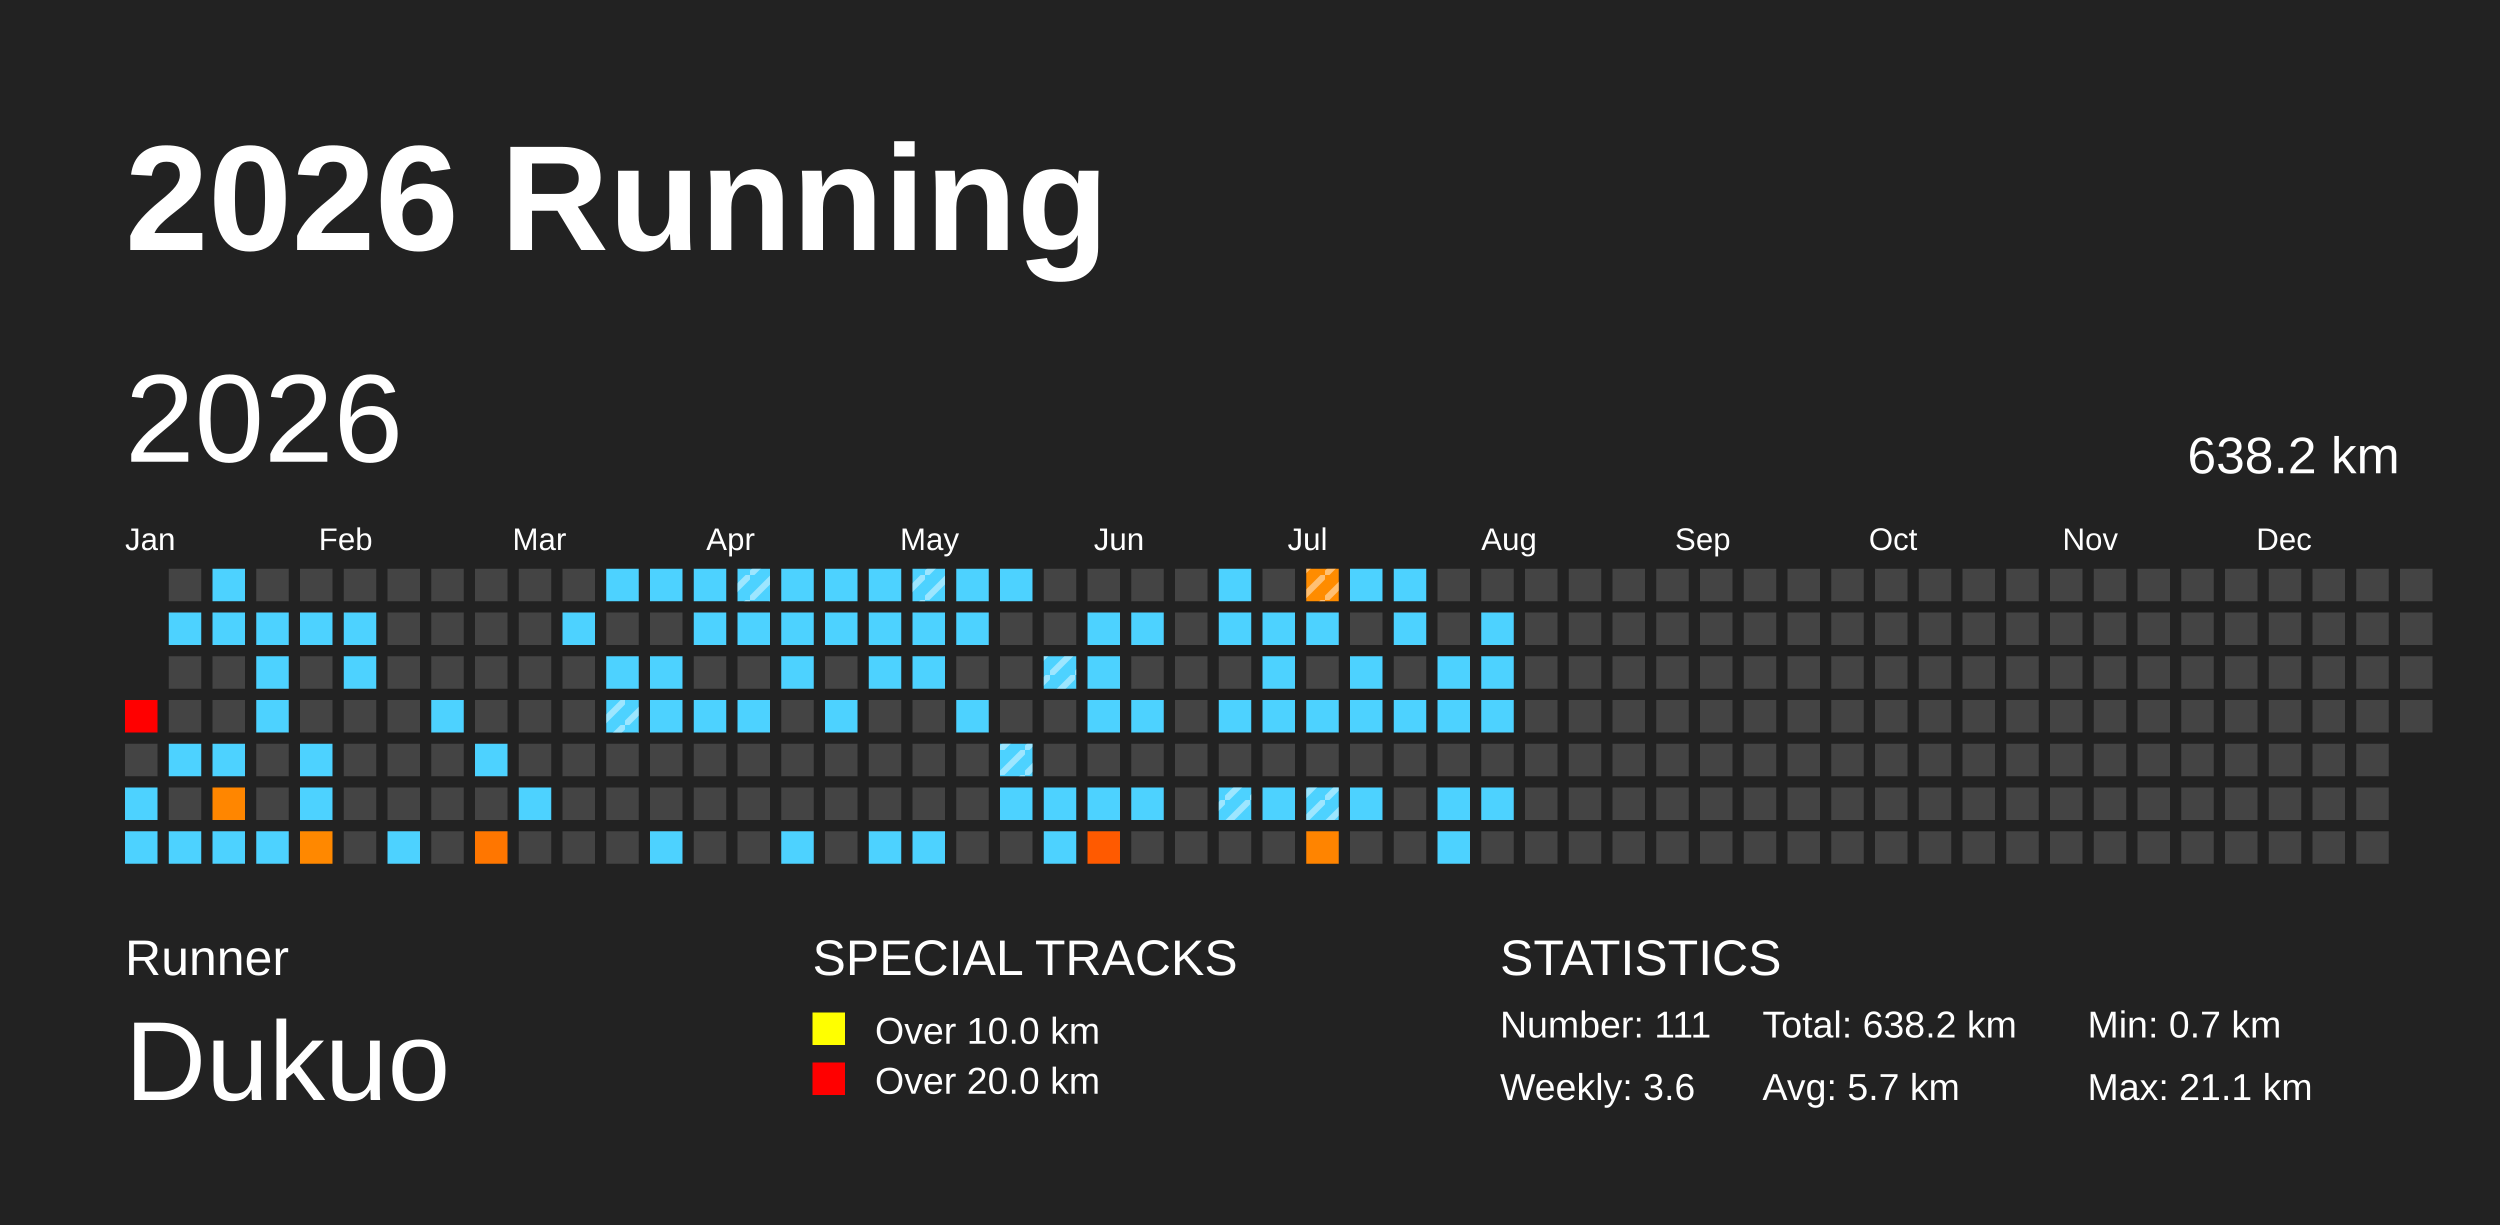
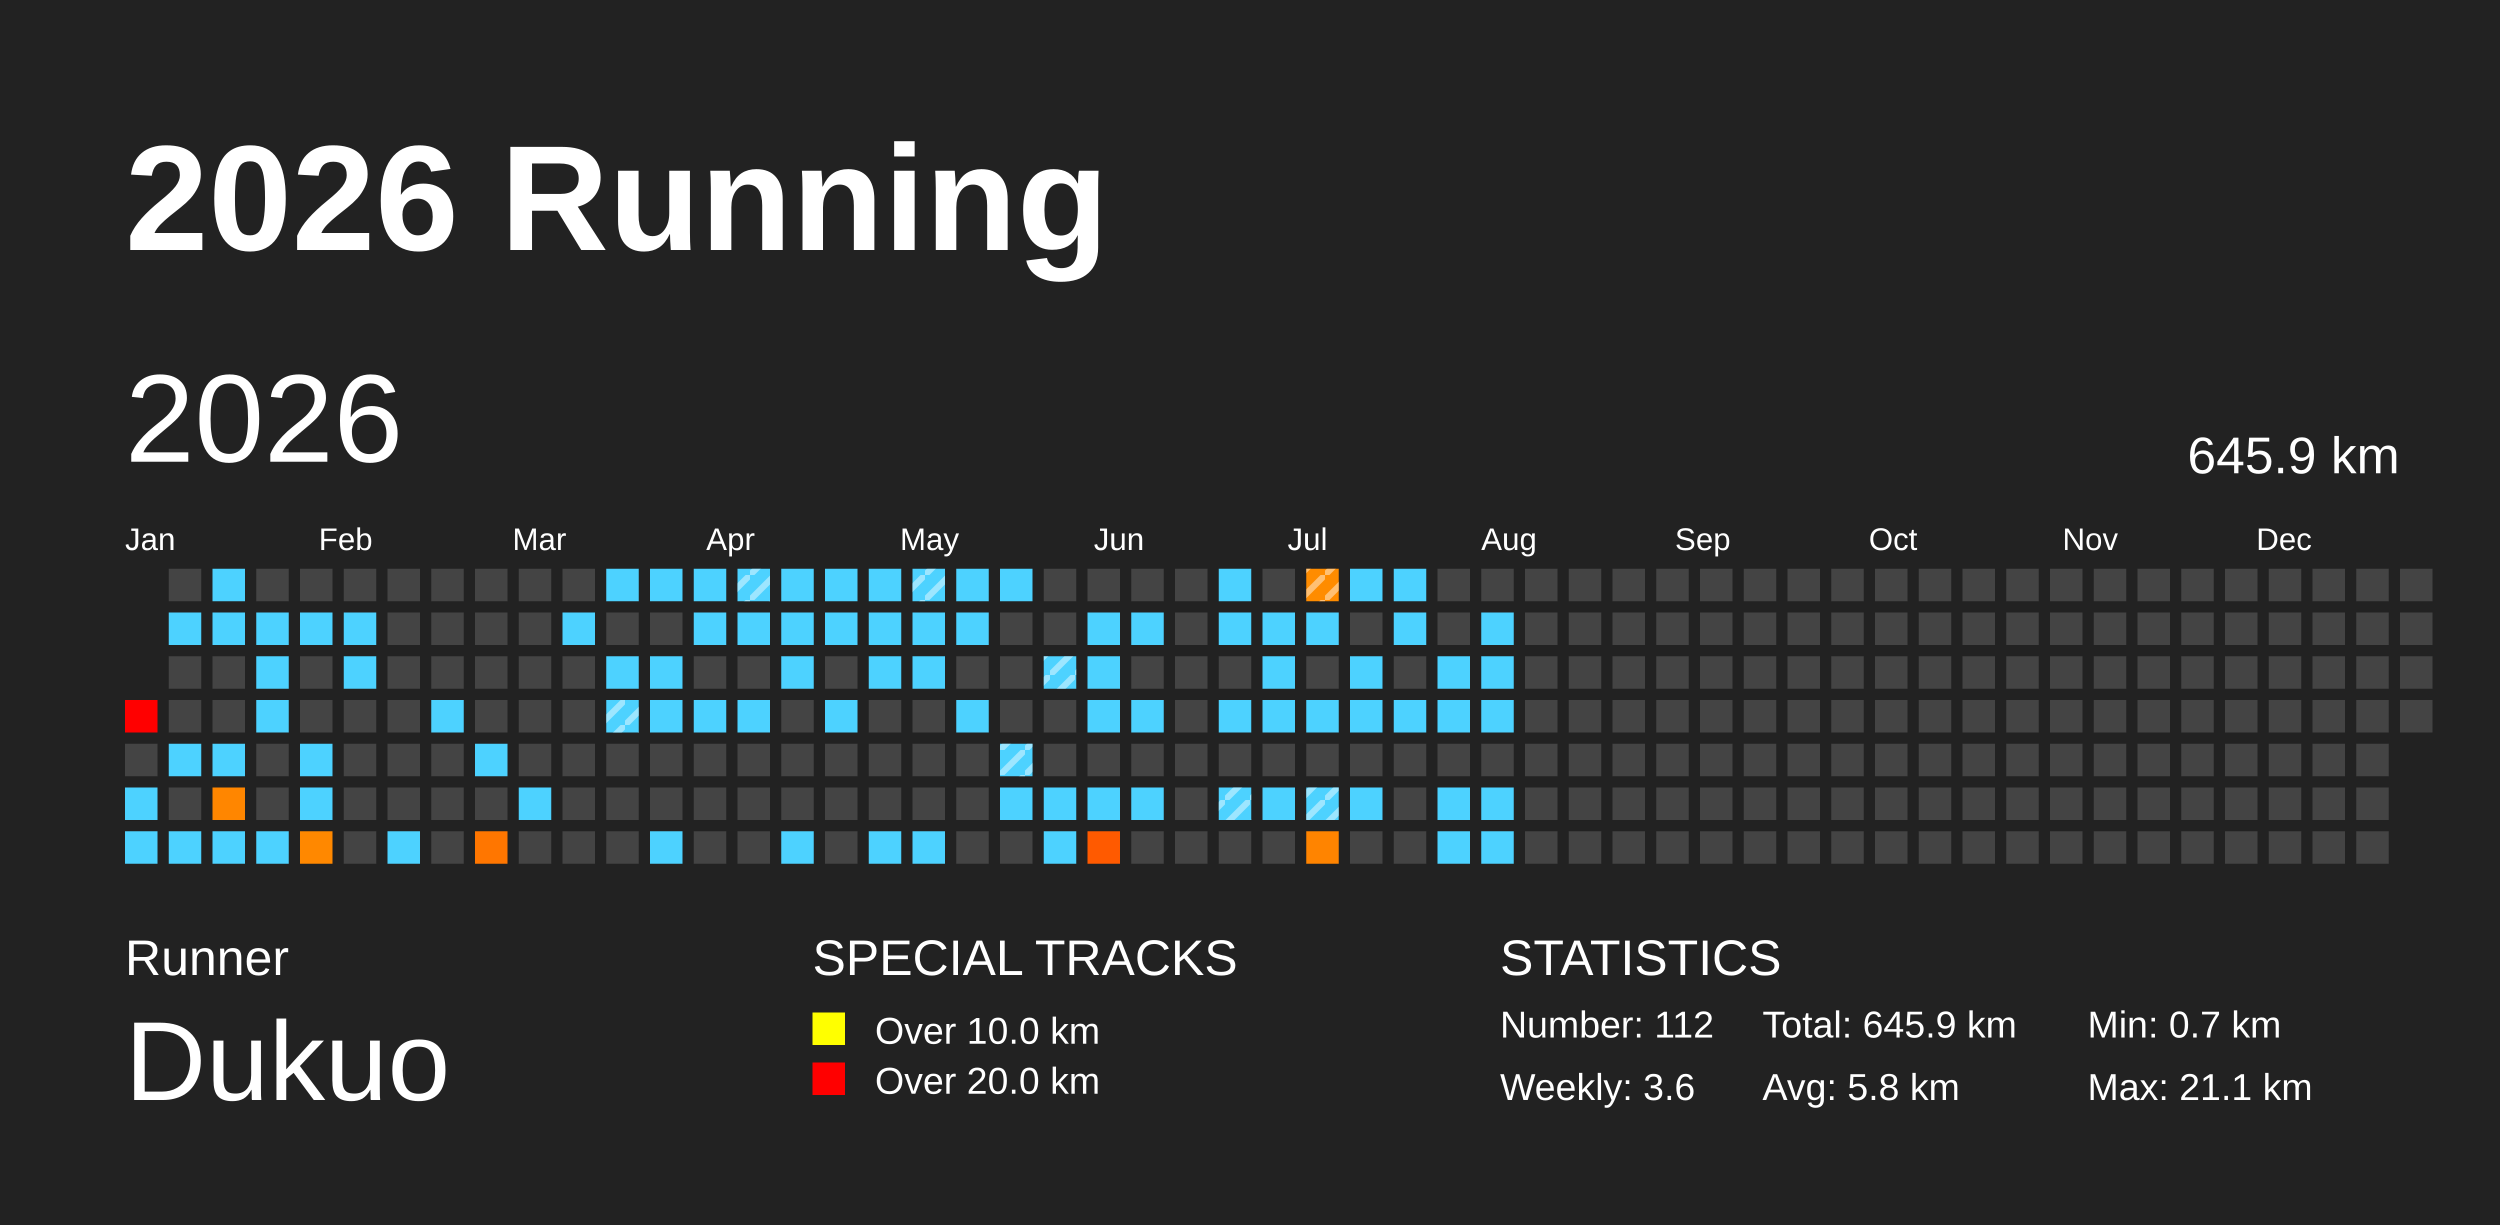
<svg xmlns="http://www.w3.org/2000/svg" baseProfile="full" height="98mm" version="1.1" viewBox="0,0,200,98" width="200mm">
  <defs>
    <pattern height="2" id="indoor-stripe" patternUnits="userSpaceOnUse" width="2">
      <line stroke="white" stroke-opacity="0.45" stroke-width="0.5" x1="0" x2="2" y1="2" y2="0" />
    </pattern>
  </defs>
  <rect fill="#222222" height="98" width="200" x="0" y="0" />
  <text fill="#FFFFFF" style="font-size:12px; font-family:Arial; font-weight:bold;" x="10" y="20">2026 Running</text>
  <text fill="#FFFFFF" style="font-size:4px; font-family:Arial" x="10" y="78">Runner</text>
  <text fill="#FFFFFF" style="font-size:9px; font-family:Arial" x="10" y="88">Dukuo</text>
  <text fill="#FFFFFF" style="font-size:4px; font-family:Arial" x="65" y="78">SPECIAL TRACKS</text>
  <rect fill="yellow" height="2.6" width="2.6" x="65" y="81" />
  <text fill="#FFFFFF" style="font-size:3px; font-family:Arial" x="70" y="83.5">Over 10.0 km</text>
  <rect fill="red" height="2.6" width="2.6" x="65" y="85" />
  <text fill="#FFFFFF" style="font-size:3px; font-family:Arial" x="70" y="87.5">Over 20.0 km</text>
  <text fill="#FFFFFF" style="font-size:4px; font-family:Arial" x="120" y="78">STATISTICS</text>
-   <text fill="#FFFFFF" style="font-size:3px; font-family:Arial" x="120" y="83">Number: 111</text>
+   <text fill="#FFFFFF" style="font-size:3px; font-family:Arial" x="120" y="83">Number: 112</text>
  <text fill="#FFFFFF" style="font-size:3px; font-family:Arial" x="120" y="88">Weekly: 3.6</text>
-   <text fill="#FFFFFF" style="font-size:3px; font-family:Arial" x="141" y="83">Total: 638.2 km</text>
-   <text fill="#FFFFFF" style="font-size:3px; font-family:Arial" x="141" y="88">Avg: 5.7 km</text>
+   <text fill="#FFFFFF" style="font-size:3px; font-family:Arial" x="141" y="83">Total: 645.9 km</text>
+   <text fill="#FFFFFF" style="font-size:3px; font-family:Arial" x="141" y="88">Avg: 5.8 km</text>
  <text fill="#FFFFFF" style="font-size:3px; font-family:Arial" x="167" y="83">Min: 0.7 km</text>
  <text fill="#FFFFFF" style="font-size:3px; font-family:Arial" x="167" y="88">Max: 21.1 km</text>
  <text dominant-baseline="hanging" fill="#FFFFFF" style="font-size:10.0px; font-family:Arial;" x="10" y="30">2026</text>
-   <text dominant-baseline="hanging" fill="#FFFFFF" style="font-size:4.125px; font-family:Arial;" x="175" y="35">638.2 km</text>
+   <text dominant-baseline="hanging" fill="#FFFFFF" style="font-size:4.125px; font-family:Arial;" x="175" y="35">645.9 km</text>
  <text fill="#FFFFFF" style="font-size:2.5px; font-family:Arial" x="10.0" y="44">Jan</text>
  <text fill="#FFFFFF" style="font-size:2.5px; font-family:Arial" x="25.5" y="44">Feb</text>
  <text fill="#FFFFFF" style="font-size:2.5px; font-family:Arial" x="41.0" y="44">Mar</text>
  <text fill="#FFFFFF" style="font-size:2.5px; font-family:Arial" x="56.5" y="44">Apr</text>
  <text fill="#FFFFFF" style="font-size:2.5px; font-family:Arial" x="72.0" y="44">May</text>
  <text fill="#FFFFFF" style="font-size:2.5px; font-family:Arial" x="87.5" y="44">Jun</text>
  <text fill="#FFFFFF" style="font-size:2.5px; font-family:Arial" x="103.0" y="44">Jul</text>
  <text fill="#FFFFFF" style="font-size:2.5px; font-family:Arial" x="118.5" y="44">Aug</text>
  <text fill="#FFFFFF" style="font-size:2.5px; font-family:Arial" x="134.0" y="44">Sep</text>
  <text fill="#FFFFFF" style="font-size:2.5px; font-family:Arial" x="149.5" y="44">Oct</text>
  <text fill="#FFFFFF" style="font-size:2.5px; font-family:Arial" x="165.0" y="44">Nov</text>
  <text fill="#FFFFFF" style="font-size:2.5px; font-family:Arial" x="180.5" y="44">Dec</text>
  <rect fill="red" height="2.6" width="2.6" x="10.0" y="56.0" />
  <rect fill="#444444" height="2.6" width="2.6" x="10.0" y="59.5" />
  <rect fill="#4dd2ff" height="2.6" width="2.6" x="10.0" y="63.0" />
  <rect fill="#4dd2ff" height="2.6" width="2.6" x="10.0" y="66.5" />
  <rect fill="#444444" height="2.6" width="2.6" x="13.5" y="45.5" />
  <rect fill="#4dd2ff" height="2.6" width="2.6" x="13.5" y="49.0" />
  <rect fill="#444444" height="2.6" width="2.6" x="13.5" y="52.5" />
  <rect fill="#444444" height="2.6" width="2.6" x="13.5" y="56.0" />
  <rect fill="#4dd2ff" height="2.6" width="2.6" x="13.5" y="59.5" />
  <rect fill="#444444" height="2.6" width="2.6" x="13.5" y="63.0" />
  <rect fill="#4dd2ff" height="2.6" width="2.6" x="13.5" y="66.5" />
  <rect fill="#4dd2ff" height="2.6" width="2.6" x="17.0" y="45.5" />
  <rect fill="#4dd2ff" height="2.6" width="2.6" x="17.0" y="49.0" />
  <rect fill="#444444" height="2.6" width="2.6" x="17.0" y="52.5" />
  <rect fill="#444444" height="2.6" width="2.6" x="17.0" y="56.0" />
  <rect fill="#4dd2ff" height="2.6" width="2.6" x="17.0" y="59.5" />
  <rect fill="#ff8600" height="2.6" width="2.6" x="17.0" y="63.0" />
  <rect fill="#4dd2ff" height="2.6" width="2.6" x="17.0" y="66.5" />
  <rect fill="#444444" height="2.6" width="2.6" x="20.5" y="45.5" />
  <rect fill="#4dd2ff" height="2.6" width="2.6" x="20.5" y="49.0" />
  <rect fill="#4dd2ff" height="2.6" width="2.6" x="20.5" y="52.5" />
  <rect fill="#4dd2ff" height="2.6" width="2.6" x="20.5" y="56.0" />
  <rect fill="#444444" height="2.6" width="2.6" x="20.5" y="59.5" />
  <rect fill="#444444" height="2.6" width="2.6" x="20.5" y="63.0" />
  <rect fill="#4dd2ff" height="2.6" width="2.6" x="20.5" y="66.5" />
  <rect fill="#444444" height="2.6" width="2.6" x="24.0" y="45.5" />
  <rect fill="#4dd2ff" height="2.6" width="2.6" x="24.0" y="49.0" />
  <rect fill="#444444" height="2.6" width="2.6" x="24.0" y="52.5" />
  <rect fill="#444444" height="2.6" width="2.6" x="24.0" y="56.0" />
  <rect fill="#4dd2ff" height="2.6" width="2.6" x="24.0" y="59.5" />
  <rect fill="#4dd2ff" height="2.6" width="2.6" x="24.0" y="63.0" />
  <rect fill="#ff8800" height="2.6" width="2.6" x="24.0" y="66.5" />
  <rect fill="#444444" height="2.6" width="2.6" x="27.5" y="45.5" />
  <rect fill="#4dd2ff" height="2.6" width="2.6" x="27.5" y="49.0" />
  <rect fill="#4dd2ff" height="2.6" width="2.6" x="27.5" y="52.5" />
  <rect fill="#444444" height="2.6" width="2.6" x="27.5" y="56.0" />
  <rect fill="#444444" height="2.6" width="2.6" x="27.5" y="59.5" />
  <rect fill="#444444" height="2.6" width="2.6" x="27.5" y="63.0" />
  <rect fill="#444444" height="2.6" width="2.6" x="27.5" y="66.5" />
  <rect fill="#444444" height="2.6" width="2.6" x="31.0" y="45.5" />
  <rect fill="#444444" height="2.6" width="2.6" x="31.0" y="49.0" />
  <rect fill="#444444" height="2.6" width="2.6" x="31.0" y="52.5" />
  <rect fill="#444444" height="2.6" width="2.6" x="31.0" y="56.0" />
  <rect fill="#444444" height="2.6" width="2.6" x="31.0" y="59.5" />
  <rect fill="#444444" height="2.6" width="2.6" x="31.0" y="63.0" />
  <rect fill="#4dd2ff" height="2.6" width="2.6" x="31.0" y="66.5" />
  <rect fill="#444444" height="2.6" width="2.6" x="34.5" y="45.5" />
  <rect fill="#444444" height="2.6" width="2.6" x="34.5" y="49.0" />
  <rect fill="#444444" height="2.6" width="2.6" x="34.5" y="52.5" />
  <rect fill="#4dd2ff" height="2.6" width="2.6" x="34.5" y="56.0" />
  <rect fill="#444444" height="2.6" width="2.6" x="34.5" y="59.5" />
  <rect fill="#444444" height="2.6" width="2.6" x="34.5" y="63.0" />
  <rect fill="#444444" height="2.6" width="2.6" x="34.5" y="66.5" />
  <rect fill="#444444" height="2.6" width="2.6" x="38.0" y="45.5" />
  <rect fill="#444444" height="2.6" width="2.6" x="38.0" y="49.0" />
  <rect fill="#444444" height="2.6" width="2.6" x="38.0" y="52.5" />
  <rect fill="#444444" height="2.6" width="2.6" x="38.0" y="56.0" />
  <rect fill="#4dd2ff" height="2.6" width="2.6" x="38.0" y="59.5" />
  <rect fill="#444444" height="2.6" width="2.6" x="38.0" y="63.0" />
  <rect fill="#ff7600" height="2.6" width="2.6" x="38.0" y="66.5" />
  <rect fill="#444444" height="2.6" width="2.6" x="41.5" y="45.5" />
  <rect fill="#444444" height="2.6" width="2.6" x="41.5" y="49.0" />
  <rect fill="#444444" height="2.6" width="2.6" x="41.5" y="52.5" />
  <rect fill="#444444" height="2.6" width="2.6" x="41.5" y="56.0" />
  <rect fill="#444444" height="2.6" width="2.6" x="41.5" y="59.5" />
  <rect fill="#4dd2ff" height="2.6" width="2.6" x="41.5" y="63.0" />
  <rect fill="#444444" height="2.6" width="2.6" x="41.5" y="66.5" />
  <rect fill="#444444" height="2.6" width="2.6" x="45.0" y="45.5" />
  <rect fill="#4dd2ff" height="2.6" width="2.6" x="45.0" y="49.0" />
  <rect fill="#444444" height="2.6" width="2.6" x="45.0" y="52.5" />
  <rect fill="#444444" height="2.6" width="2.6" x="45.0" y="56.0" />
  <rect fill="#444444" height="2.6" width="2.6" x="45.0" y="59.5" />
  <rect fill="#444444" height="2.6" width="2.6" x="45.0" y="63.0" />
  <rect fill="#444444" height="2.6" width="2.6" x="45.0" y="66.5" />
  <rect fill="#4dd2ff" height="2.6" width="2.6" x="48.5" y="45.5" />
  <rect fill="#444444" height="2.6" width="2.6" x="48.5" y="49.0" />
  <rect fill="#4dd2ff" height="2.6" width="2.6" x="48.5" y="52.5" />
  <rect fill="#4dd2ff" height="2.6" width="2.6" x="48.5" y="56.0" />
  <rect fill="url(#indoor-stripe)" height="2.6" style="pointer-events: none;" width="2.6" x="48.5" y="56.0" />
  <rect fill="#444444" height="2.6" width="2.6" x="48.5" y="59.5" />
  <rect fill="#444444" height="2.6" width="2.6" x="48.5" y="63.0" />
  <rect fill="#444444" height="2.6" width="2.6" x="48.5" y="66.5" />
  <rect fill="#4dd2ff" height="2.6" width="2.6" x="52.0" y="45.5" />
  <rect fill="#444444" height="2.6" width="2.6" x="52.0" y="49.0" />
  <rect fill="#4dd2ff" height="2.6" width="2.6" x="52.0" y="52.5" />
  <rect fill="#4dd2ff" height="2.6" width="2.6" x="52.0" y="56.0" />
  <rect fill="#444444" height="2.6" width="2.6" x="52.0" y="59.5" />
  <rect fill="#444444" height="2.6" width="2.6" x="52.0" y="63.0" />
  <rect fill="#4dd2ff" height="2.6" width="2.6" x="52.0" y="66.5" />
  <rect fill="#4dd2ff" height="2.6" width="2.6" x="55.5" y="45.5" />
  <rect fill="#4dd2ff" height="2.6" width="2.6" x="55.5" y="49.0" />
  <rect fill="#444444" height="2.6" width="2.6" x="55.5" y="52.5" />
  <rect fill="#4dd2ff" height="2.6" width="2.6" x="55.5" y="56.0" />
  <rect fill="#444444" height="2.6" width="2.6" x="55.5" y="59.5" />
  <rect fill="#444444" height="2.6" width="2.6" x="55.5" y="63.0" />
  <rect fill="#444444" height="2.6" width="2.6" x="55.5" y="66.5" />
  <rect fill="#4dd2ff" height="2.6" width="2.6" x="59.0" y="45.5" />
  <rect fill="url(#indoor-stripe)" height="2.6" style="pointer-events: none;" width="2.6" x="59.0" y="45.5" />
  <rect fill="#4dd2ff" height="2.6" width="2.6" x="59.0" y="49.0" />
  <rect fill="#444444" height="2.6" width="2.6" x="59.0" y="52.5" />
  <rect fill="#4dd2ff" height="2.6" width="2.6" x="59.0" y="56.0" />
  <rect fill="#444444" height="2.6" width="2.6" x="59.0" y="59.5" />
  <rect fill="#444444" height="2.6" width="2.6" x="59.0" y="63.0" />
  <rect fill="#444444" height="2.6" width="2.6" x="59.0" y="66.5" />
  <rect fill="#4dd2ff" height="2.6" width="2.6" x="62.5" y="45.5" />
  <rect fill="#4dd2ff" height="2.6" width="2.6" x="62.5" y="49.0" />
  <rect fill="#4dd2ff" height="2.6" width="2.6" x="62.5" y="52.5" />
  <rect fill="#444444" height="2.6" width="2.6" x="62.5" y="56.0" />
  <rect fill="#444444" height="2.6" width="2.6" x="62.5" y="59.5" />
  <rect fill="#444444" height="2.6" width="2.6" x="62.5" y="63.0" />
  <rect fill="#4dd2ff" height="2.6" width="2.6" x="62.5" y="66.5" />
  <rect fill="#4dd2ff" height="2.6" width="2.6" x="66.0" y="45.5" />
  <rect fill="#4dd2ff" height="2.6" width="2.6" x="66.0" y="49.0" />
  <rect fill="#444444" height="2.6" width="2.6" x="66.0" y="52.5" />
  <rect fill="#4dd2ff" height="2.6" width="2.6" x="66.0" y="56.0" />
  <rect fill="#444444" height="2.6" width="2.6" x="66.0" y="59.5" />
  <rect fill="#444444" height="2.6" width="2.6" x="66.0" y="63.0" />
  <rect fill="#444444" height="2.6" width="2.6" x="66.0" y="66.5" />
  <rect fill="#4dd2ff" height="2.6" width="2.6" x="69.5" y="45.5" />
  <rect fill="#4dd2ff" height="2.6" width="2.6" x="69.5" y="49.0" />
  <rect fill="#4dd2ff" height="2.6" width="2.6" x="69.5" y="52.5" />
  <rect fill="#444444" height="2.6" width="2.6" x="69.5" y="56.0" />
  <rect fill="#444444" height="2.6" width="2.6" x="69.5" y="59.5" />
  <rect fill="#444444" height="2.6" width="2.6" x="69.5" y="63.0" />
  <rect fill="#4dd2ff" height="2.6" width="2.6" x="69.5" y="66.5" />
  <rect fill="#4dd2ff" height="2.6" width="2.6" x="73.0" y="45.5" />
  <rect fill="url(#indoor-stripe)" height="2.6" style="pointer-events: none;" width="2.6" x="73.0" y="45.5" />
  <rect fill="#4dd2ff" height="2.6" width="2.6" x="73.0" y="49.0" />
  <rect fill="#4dd2ff" height="2.6" width="2.6" x="73.0" y="52.5" />
  <rect fill="#444444" height="2.6" width="2.6" x="73.0" y="56.0" />
  <rect fill="#444444" height="2.6" width="2.6" x="73.0" y="59.5" />
  <rect fill="#444444" height="2.6" width="2.6" x="73.0" y="63.0" />
  <rect fill="#4dd2ff" height="2.6" width="2.6" x="73.0" y="66.5" />
  <rect fill="#4dd2ff" height="2.6" width="2.6" x="76.5" y="45.5" />
  <rect fill="#4dd2ff" height="2.6" width="2.6" x="76.5" y="49.0" />
  <rect fill="#444444" height="2.6" width="2.6" x="76.5" y="52.5" />
  <rect fill="#4dd2ff" height="2.6" width="2.6" x="76.5" y="56.0" />
  <rect fill="#444444" height="2.6" width="2.6" x="76.5" y="59.5" />
  <rect fill="#444444" height="2.6" width="2.6" x="76.5" y="63.0" />
  <rect fill="#444444" height="2.6" width="2.6" x="76.5" y="66.5" />
  <rect fill="#4dd2ff" height="2.6" width="2.6" x="80.0" y="45.5" />
  <rect fill="#444444" height="2.6" width="2.6" x="80.0" y="49.0" />
  <rect fill="#444444" height="2.6" width="2.6" x="80.0" y="52.5" />
  <rect fill="#444444" height="2.6" width="2.6" x="80.0" y="56.0" />
  <rect fill="#4dd2ff" height="2.6" width="2.6" x="80.0" y="59.5" />
  <rect fill="url(#indoor-stripe)" height="2.6" style="pointer-events: none;" width="2.6" x="80.0" y="59.5" />
  <rect fill="#4dd2ff" height="2.6" width="2.6" x="80.0" y="63.0" />
  <rect fill="#444444" height="2.6" width="2.6" x="80.0" y="66.5" />
  <rect fill="#444444" height="2.6" width="2.6" x="83.5" y="45.5" />
  <rect fill="#444444" height="2.6" width="2.6" x="83.5" y="49.0" />
  <rect fill="#4dd2ff" height="2.6" width="2.6" x="83.5" y="52.5" />
  <rect fill="url(#indoor-stripe)" height="2.6" style="pointer-events: none;" width="2.6" x="83.5" y="52.5" />
  <rect fill="#444444" height="2.6" width="2.6" x="83.5" y="56.0" />
  <rect fill="#444444" height="2.6" width="2.6" x="83.5" y="59.5" />
  <rect fill="#4dd2ff" height="2.6" width="2.6" x="83.5" y="63.0" />
  <rect fill="#4dd2ff" height="2.6" width="2.6" x="83.5" y="66.5" />
  <rect fill="#444444" height="2.6" width="2.6" x="87.0" y="45.5" />
  <rect fill="#4dd2ff" height="2.6" width="2.6" x="87.0" y="49.0" />
  <rect fill="#4dd2ff" height="2.6" width="2.6" x="87.0" y="52.5" />
  <rect fill="#4dd2ff" height="2.6" width="2.6" x="87.0" y="56.0" />
  <rect fill="#444444" height="2.6" width="2.6" x="87.0" y="59.5" />
  <rect fill="#4dd2ff" height="2.6" width="2.6" x="87.0" y="63.0" />
  <rect fill="#ff5a00" height="2.6" width="2.6" x="87.0" y="66.5" />
  <rect fill="#444444" height="2.6" width="2.6" x="90.5" y="45.5" />
  <rect fill="#4dd2ff" height="2.6" width="2.6" x="90.5" y="49.0" />
  <rect fill="#444444" height="2.6" width="2.6" x="90.5" y="52.5" />
  <rect fill="#4dd2ff" height="2.6" width="2.6" x="90.5" y="56.0" />
  <rect fill="#444444" height="2.6" width="2.6" x="90.5" y="59.5" />
  <rect fill="#4dd2ff" height="2.6" width="2.6" x="90.5" y="63.0" />
  <rect fill="#444444" height="2.6" width="2.6" x="90.5" y="66.5" />
  <rect fill="#444444" height="2.6" width="2.6" x="94.0" y="45.5" />
  <rect fill="#444444" height="2.6" width="2.6" x="94.0" y="49.0" />
  <rect fill="#444444" height="2.6" width="2.6" x="94.0" y="52.5" />
  <rect fill="#444444" height="2.6" width="2.6" x="94.0" y="56.0" />
  <rect fill="#444444" height="2.6" width="2.6" x="94.0" y="59.5" />
  <rect fill="#444444" height="2.6" width="2.6" x="94.0" y="63.0" />
  <rect fill="#444444" height="2.6" width="2.6" x="94.0" y="66.5" />
  <rect fill="#4dd2ff" height="2.6" width="2.6" x="97.5" y="45.5" />
  <rect fill="#4dd2ff" height="2.6" width="2.6" x="97.5" y="49.0" />
  <rect fill="#444444" height="2.6" width="2.6" x="97.5" y="52.5" />
  <rect fill="#4dd2ff" height="2.6" width="2.6" x="97.5" y="56.0" />
  <rect fill="#444444" height="2.6" width="2.6" x="97.5" y="59.5" />
  <rect fill="#4dd2ff" height="2.6" width="2.6" x="97.5" y="63.0" />
  <rect fill="url(#indoor-stripe)" height="2.6" style="pointer-events: none;" width="2.6" x="97.5" y="63.0" />
  <rect fill="#444444" height="2.6" width="2.6" x="97.5" y="66.5" />
  <rect fill="#444444" height="2.6" width="2.6" x="101.0" y="45.5" />
  <rect fill="#4dd2ff" height="2.6" width="2.6" x="101.0" y="49.0" />
  <rect fill="#4dd2ff" height="2.6" width="2.6" x="101.0" y="52.5" />
  <rect fill="#4dd2ff" height="2.6" width="2.6" x="101.0" y="56.0" />
  <rect fill="#444444" height="2.6" width="2.6" x="101.0" y="59.5" />
  <rect fill="#4dd2ff" height="2.6" width="2.6" x="101.0" y="63.0" />
  <rect fill="#444444" height="2.6" width="2.6" x="101.0" y="66.5" />
  <rect fill="#ff8c00" height="2.6" width="2.6" x="104.5" y="45.5" />
  <rect fill="url(#indoor-stripe)" height="2.6" style="pointer-events: none;" width="2.6" x="104.5" y="45.5" />
  <rect fill="#4dd2ff" height="2.6" width="2.6" x="104.5" y="49.0" />
  <rect fill="#444444" height="2.6" width="2.6" x="104.5" y="52.5" />
  <rect fill="#4dd2ff" height="2.6" width="2.6" x="104.5" y="56.0" />
  <rect fill="#444444" height="2.6" width="2.6" x="104.5" y="59.5" />
  <rect fill="#4dd2ff" height="2.6" width="2.6" x="104.5" y="63.0" />
  <rect fill="url(#indoor-stripe)" height="2.6" style="pointer-events: none;" width="2.6" x="104.5" y="63.0" />
  <rect fill="#ff8400" height="2.6" width="2.6" x="104.5" y="66.5" />
  <rect fill="#4dd2ff" height="2.6" width="2.6" x="108.0" y="45.5" />
  <rect fill="#444444" height="2.6" width="2.6" x="108.0" y="49.0" />
  <rect fill="#4dd2ff" height="2.6" width="2.6" x="108.0" y="52.5" />
  <rect fill="#4dd2ff" height="2.6" width="2.6" x="108.0" y="56.0" />
  <rect fill="#444444" height="2.6" width="2.6" x="108.0" y="59.5" />
  <rect fill="#4dd2ff" height="2.6" width="2.6" x="108.0" y="63.0" />
  <rect fill="#444444" height="2.6" width="2.6" x="108.0" y="66.5" />
  <rect fill="#4dd2ff" height="2.6" width="2.6" x="111.5" y="45.5" />
  <rect fill="#4dd2ff" height="2.6" width="2.6" x="111.5" y="49.0" />
  <rect fill="#444444" height="2.6" width="2.6" x="111.5" y="52.5" />
  <rect fill="#4dd2ff" height="2.6" width="2.6" x="111.5" y="56.0" />
  <rect fill="#444444" height="2.6" width="2.6" x="111.5" y="59.5" />
  <rect fill="#444444" height="2.6" width="2.6" x="111.5" y="63.0" />
  <rect fill="#444444" height="2.6" width="2.6" x="111.5" y="66.5" />
  <rect fill="#444444" height="2.6" width="2.6" x="115.0" y="45.5" />
  <rect fill="#444444" height="2.6" width="2.6" x="115.0" y="49.0" />
  <rect fill="#4dd2ff" height="2.6" width="2.6" x="115.0" y="52.5" />
  <rect fill="#4dd2ff" height="2.6" width="2.6" x="115.0" y="56.0" />
  <rect fill="#444444" height="2.6" width="2.6" x="115.0" y="59.5" />
  <rect fill="#4dd2ff" height="2.6" width="2.6" x="115.0" y="63.0" />
  <rect fill="#4dd2ff" height="2.6" width="2.6" x="115.0" y="66.5" />
  <rect fill="#444444" height="2.6" width="2.6" x="118.5" y="45.5" />
  <rect fill="#4dd2ff" height="2.6" width="2.6" x="118.5" y="49.0" />
  <rect fill="#4dd2ff" height="2.6" width="2.6" x="118.5" y="52.5" />
  <rect fill="#4dd2ff" height="2.6" width="2.6" x="118.5" y="56.0" />
  <rect fill="#444444" height="2.6" width="2.6" x="118.5" y="59.5" />
  <rect fill="#4dd2ff" height="2.6" width="2.6" x="118.5" y="63.0" />
-   <rect fill="#444444" height="2.6" width="2.6" x="118.5" y="66.5" />
+   <rect fill="#4dd2ff" height="2.6" width="2.6" x="118.5" y="66.5" />
  <rect fill="#444444" height="2.6" width="2.6" x="122.0" y="45.5" />
  <rect fill="#444444" height="2.6" width="2.6" x="122.0" y="49.0" />
  <rect fill="#444444" height="2.6" width="2.6" x="122.0" y="52.5" />
  <rect fill="#444444" height="2.6" width="2.6" x="122.0" y="56.0" />
  <rect fill="#444444" height="2.6" width="2.6" x="122.0" y="59.5" />
  <rect fill="#444444" height="2.6" width="2.6" x="122.0" y="63.0" />
  <rect fill="#444444" height="2.6" width="2.6" x="122.0" y="66.5" />
  <rect fill="#444444" height="2.6" width="2.6" x="125.5" y="45.5" />
  <rect fill="#444444" height="2.6" width="2.6" x="125.5" y="49.0" />
  <rect fill="#444444" height="2.6" width="2.6" x="125.5" y="52.5" />
  <rect fill="#444444" height="2.6" width="2.6" x="125.5" y="56.0" />
  <rect fill="#444444" height="2.6" width="2.6" x="125.5" y="59.5" />
  <rect fill="#444444" height="2.6" width="2.6" x="125.5" y="63.0" />
  <rect fill="#444444" height="2.6" width="2.6" x="125.5" y="66.5" />
  <rect fill="#444444" height="2.6" width="2.6" x="129.0" y="45.5" />
  <rect fill="#444444" height="2.6" width="2.6" x="129.0" y="49.0" />
  <rect fill="#444444" height="2.6" width="2.6" x="129.0" y="52.5" />
  <rect fill="#444444" height="2.6" width="2.6" x="129.0" y="56.0" />
  <rect fill="#444444" height="2.6" width="2.6" x="129.0" y="59.5" />
  <rect fill="#444444" height="2.6" width="2.6" x="129.0" y="63.0" />
  <rect fill="#444444" height="2.6" width="2.6" x="129.0" y="66.5" />
  <rect fill="#444444" height="2.6" width="2.6" x="132.5" y="45.5" />
  <rect fill="#444444" height="2.6" width="2.6" x="132.5" y="49.0" />
  <rect fill="#444444" height="2.6" width="2.6" x="132.5" y="52.5" />
  <rect fill="#444444" height="2.6" width="2.6" x="132.5" y="56.0" />
  <rect fill="#444444" height="2.6" width="2.6" x="132.5" y="59.5" />
  <rect fill="#444444" height="2.6" width="2.6" x="132.5" y="63.0" />
  <rect fill="#444444" height="2.6" width="2.6" x="132.5" y="66.5" />
  <rect fill="#444444" height="2.6" width="2.6" x="136.0" y="45.5" />
  <rect fill="#444444" height="2.6" width="2.6" x="136.0" y="49.0" />
  <rect fill="#444444" height="2.6" width="2.6" x="136.0" y="52.5" />
  <rect fill="#444444" height="2.6" width="2.6" x="136.0" y="56.0" />
  <rect fill="#444444" height="2.6" width="2.6" x="136.0" y="59.5" />
  <rect fill="#444444" height="2.6" width="2.6" x="136.0" y="63.0" />
  <rect fill="#444444" height="2.6" width="2.6" x="136.0" y="66.5" />
  <rect fill="#444444" height="2.6" width="2.6" x="139.5" y="45.5" />
  <rect fill="#444444" height="2.6" width="2.6" x="139.5" y="49.0" />
  <rect fill="#444444" height="2.6" width="2.6" x="139.5" y="52.5" />
  <rect fill="#444444" height="2.6" width="2.6" x="139.5" y="56.0" />
  <rect fill="#444444" height="2.6" width="2.6" x="139.5" y="59.5" />
  <rect fill="#444444" height="2.6" width="2.6" x="139.5" y="63.0" />
  <rect fill="#444444" height="2.6" width="2.6" x="139.5" y="66.5" />
  <rect fill="#444444" height="2.6" width="2.6" x="143.0" y="45.5" />
  <rect fill="#444444" height="2.6" width="2.6" x="143.0" y="49.0" />
  <rect fill="#444444" height="2.6" width="2.6" x="143.0" y="52.5" />
  <rect fill="#444444" height="2.6" width="2.6" x="143.0" y="56.0" />
  <rect fill="#444444" height="2.6" width="2.6" x="143.0" y="59.5" />
  <rect fill="#444444" height="2.6" width="2.6" x="143.0" y="63.0" />
  <rect fill="#444444" height="2.6" width="2.6" x="143.0" y="66.5" />
  <rect fill="#444444" height="2.6" width="2.6" x="146.5" y="45.5" />
  <rect fill="#444444" height="2.6" width="2.6" x="146.5" y="49.0" />
  <rect fill="#444444" height="2.6" width="2.6" x="146.5" y="52.5" />
  <rect fill="#444444" height="2.6" width="2.6" x="146.5" y="56.0" />
  <rect fill="#444444" height="2.6" width="2.6" x="146.5" y="59.5" />
  <rect fill="#444444" height="2.6" width="2.6" x="146.5" y="63.0" />
  <rect fill="#444444" height="2.6" width="2.6" x="146.5" y="66.5" />
  <rect fill="#444444" height="2.6" width="2.6" x="150.0" y="45.5" />
  <rect fill="#444444" height="2.6" width="2.6" x="150.0" y="49.0" />
  <rect fill="#444444" height="2.6" width="2.6" x="150.0" y="52.5" />
  <rect fill="#444444" height="2.6" width="2.6" x="150.0" y="56.0" />
  <rect fill="#444444" height="2.6" width="2.6" x="150.0" y="59.5" />
  <rect fill="#444444" height="2.6" width="2.6" x="150.0" y="63.0" />
  <rect fill="#444444" height="2.6" width="2.6" x="150.0" y="66.5" />
  <rect fill="#444444" height="2.6" width="2.6" x="153.5" y="45.5" />
  <rect fill="#444444" height="2.6" width="2.6" x="153.5" y="49.0" />
  <rect fill="#444444" height="2.6" width="2.6" x="153.5" y="52.5" />
  <rect fill="#444444" height="2.6" width="2.6" x="153.5" y="56.0" />
  <rect fill="#444444" height="2.6" width="2.6" x="153.5" y="59.5" />
  <rect fill="#444444" height="2.6" width="2.6" x="153.5" y="63.0" />
  <rect fill="#444444" height="2.6" width="2.6" x="153.5" y="66.5" />
  <rect fill="#444444" height="2.6" width="2.6" x="157.0" y="45.5" />
  <rect fill="#444444" height="2.6" width="2.6" x="157.0" y="49.0" />
  <rect fill="#444444" height="2.6" width="2.6" x="157.0" y="52.5" />
  <rect fill="#444444" height="2.6" width="2.6" x="157.0" y="56.0" />
  <rect fill="#444444" height="2.6" width="2.6" x="157.0" y="59.5" />
  <rect fill="#444444" height="2.6" width="2.6" x="157.0" y="63.0" />
  <rect fill="#444444" height="2.6" width="2.6" x="157.0" y="66.5" />
  <rect fill="#444444" height="2.6" width="2.6" x="160.5" y="45.5" />
  <rect fill="#444444" height="2.6" width="2.6" x="160.5" y="49.0" />
  <rect fill="#444444" height="2.6" width="2.6" x="160.5" y="52.5" />
  <rect fill="#444444" height="2.6" width="2.6" x="160.5" y="56.0" />
  <rect fill="#444444" height="2.6" width="2.6" x="160.5" y="59.5" />
  <rect fill="#444444" height="2.6" width="2.6" x="160.5" y="63.0" />
  <rect fill="#444444" height="2.6" width="2.6" x="160.5" y="66.5" />
  <rect fill="#444444" height="2.6" width="2.6" x="164.0" y="45.5" />
  <rect fill="#444444" height="2.6" width="2.6" x="164.0" y="49.0" />
  <rect fill="#444444" height="2.6" width="2.6" x="164.0" y="52.5" />
  <rect fill="#444444" height="2.6" width="2.6" x="164.0" y="56.0" />
  <rect fill="#444444" height="2.6" width="2.6" x="164.0" y="59.5" />
  <rect fill="#444444" height="2.6" width="2.6" x="164.0" y="63.0" />
  <rect fill="#444444" height="2.6" width="2.6" x="164.0" y="66.5" />
  <rect fill="#444444" height="2.6" width="2.6" x="167.5" y="45.5" />
  <rect fill="#444444" height="2.6" width="2.6" x="167.5" y="49.0" />
  <rect fill="#444444" height="2.6" width="2.6" x="167.5" y="52.5" />
  <rect fill="#444444" height="2.6" width="2.6" x="167.5" y="56.0" />
  <rect fill="#444444" height="2.6" width="2.6" x="167.5" y="59.5" />
  <rect fill="#444444" height="2.6" width="2.6" x="167.5" y="63.0" />
  <rect fill="#444444" height="2.6" width="2.6" x="167.5" y="66.5" />
  <rect fill="#444444" height="2.6" width="2.6" x="171.0" y="45.5" />
  <rect fill="#444444" height="2.6" width="2.6" x="171.0" y="49.0" />
  <rect fill="#444444" height="2.6" width="2.6" x="171.0" y="52.5" />
  <rect fill="#444444" height="2.6" width="2.6" x="171.0" y="56.0" />
  <rect fill="#444444" height="2.6" width="2.6" x="171.0" y="59.5" />
  <rect fill="#444444" height="2.6" width="2.6" x="171.0" y="63.0" />
  <rect fill="#444444" height="2.6" width="2.6" x="171.0" y="66.5" />
  <rect fill="#444444" height="2.6" width="2.6" x="174.5" y="45.5" />
  <rect fill="#444444" height="2.6" width="2.6" x="174.5" y="49.0" />
  <rect fill="#444444" height="2.6" width="2.6" x="174.5" y="52.5" />
  <rect fill="#444444" height="2.6" width="2.6" x="174.5" y="56.0" />
  <rect fill="#444444" height="2.6" width="2.6" x="174.5" y="59.5" />
  <rect fill="#444444" height="2.6" width="2.6" x="174.5" y="63.0" />
  <rect fill="#444444" height="2.6" width="2.6" x="174.5" y="66.5" />
  <rect fill="#444444" height="2.6" width="2.6" x="178.0" y="45.5" />
  <rect fill="#444444" height="2.6" width="2.6" x="178.0" y="49.0" />
  <rect fill="#444444" height="2.6" width="2.6" x="178.0" y="52.5" />
  <rect fill="#444444" height="2.6" width="2.6" x="178.0" y="56.0" />
  <rect fill="#444444" height="2.6" width="2.6" x="178.0" y="59.5" />
  <rect fill="#444444" height="2.6" width="2.6" x="178.0" y="63.0" />
  <rect fill="#444444" height="2.6" width="2.6" x="178.0" y="66.5" />
  <rect fill="#444444" height="2.6" width="2.6" x="181.5" y="45.5" />
  <rect fill="#444444" height="2.6" width="2.6" x="181.5" y="49.0" />
  <rect fill="#444444" height="2.6" width="2.6" x="181.5" y="52.5" />
  <rect fill="#444444" height="2.6" width="2.6" x="181.5" y="56.0" />
  <rect fill="#444444" height="2.6" width="2.6" x="181.5" y="59.5" />
  <rect fill="#444444" height="2.6" width="2.6" x="181.5" y="63.0" />
  <rect fill="#444444" height="2.6" width="2.6" x="181.5" y="66.5" />
  <rect fill="#444444" height="2.6" width="2.6" x="185.0" y="45.5" />
  <rect fill="#444444" height="2.6" width="2.6" x="185.0" y="49.0" />
  <rect fill="#444444" height="2.6" width="2.6" x="185.0" y="52.5" />
  <rect fill="#444444" height="2.6" width="2.6" x="185.0" y="56.0" />
  <rect fill="#444444" height="2.6" width="2.6" x="185.0" y="59.5" />
  <rect fill="#444444" height="2.6" width="2.6" x="185.0" y="63.0" />
  <rect fill="#444444" height="2.6" width="2.6" x="185.0" y="66.5" />
  <rect fill="#444444" height="2.6" width="2.6" x="188.5" y="45.5" />
  <rect fill="#444444" height="2.6" width="2.6" x="188.5" y="49.0" />
  <rect fill="#444444" height="2.6" width="2.6" x="188.5" y="52.5" />
  <rect fill="#444444" height="2.6" width="2.6" x="188.5" y="56.0" />
  <rect fill="#444444" height="2.6" width="2.6" x="188.5" y="59.5" />
  <rect fill="#444444" height="2.6" width="2.6" x="188.5" y="63.0" />
  <rect fill="#444444" height="2.6" width="2.6" x="188.5" y="66.5" />
  <rect fill="#444444" height="2.6" width="2.6" x="192.0" y="45.5" />
  <rect fill="#444444" height="2.6" width="2.6" x="192.0" y="49.0" />
  <rect fill="#444444" height="2.6" width="2.6" x="192.0" y="52.5" />
  <rect fill="#444444" height="2.6" width="2.6" x="192.0" y="56.0" />
</svg>
